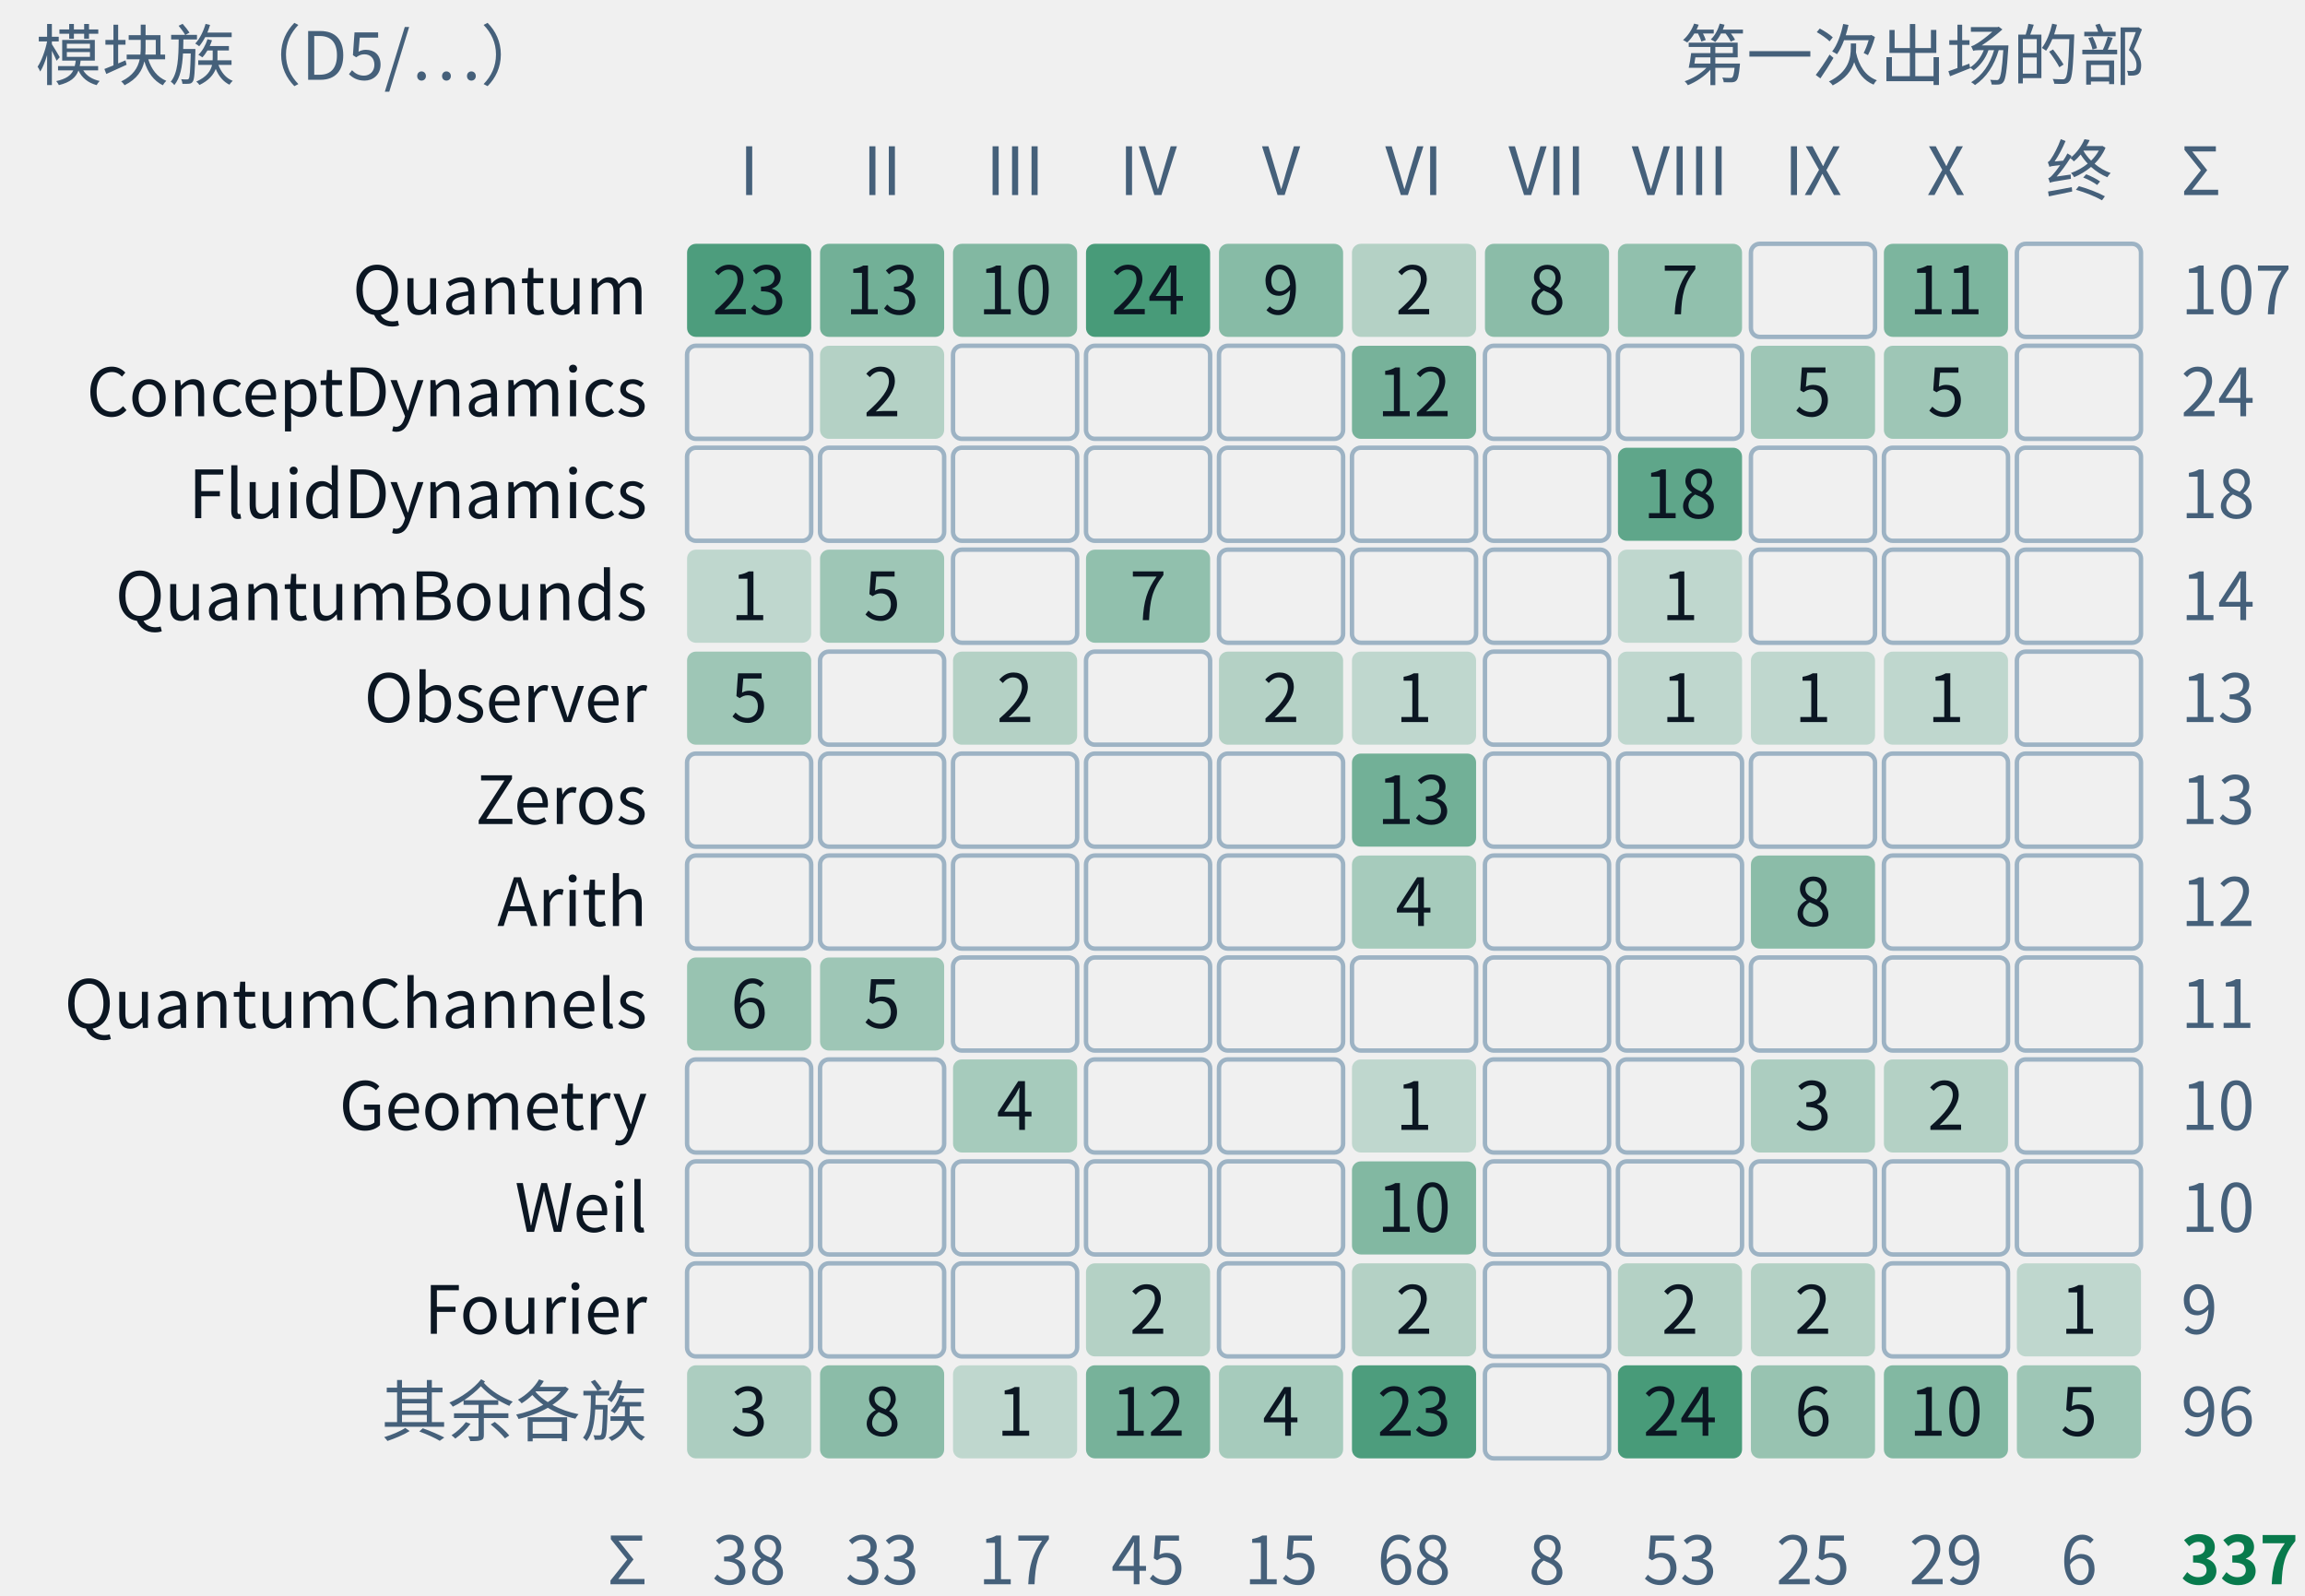
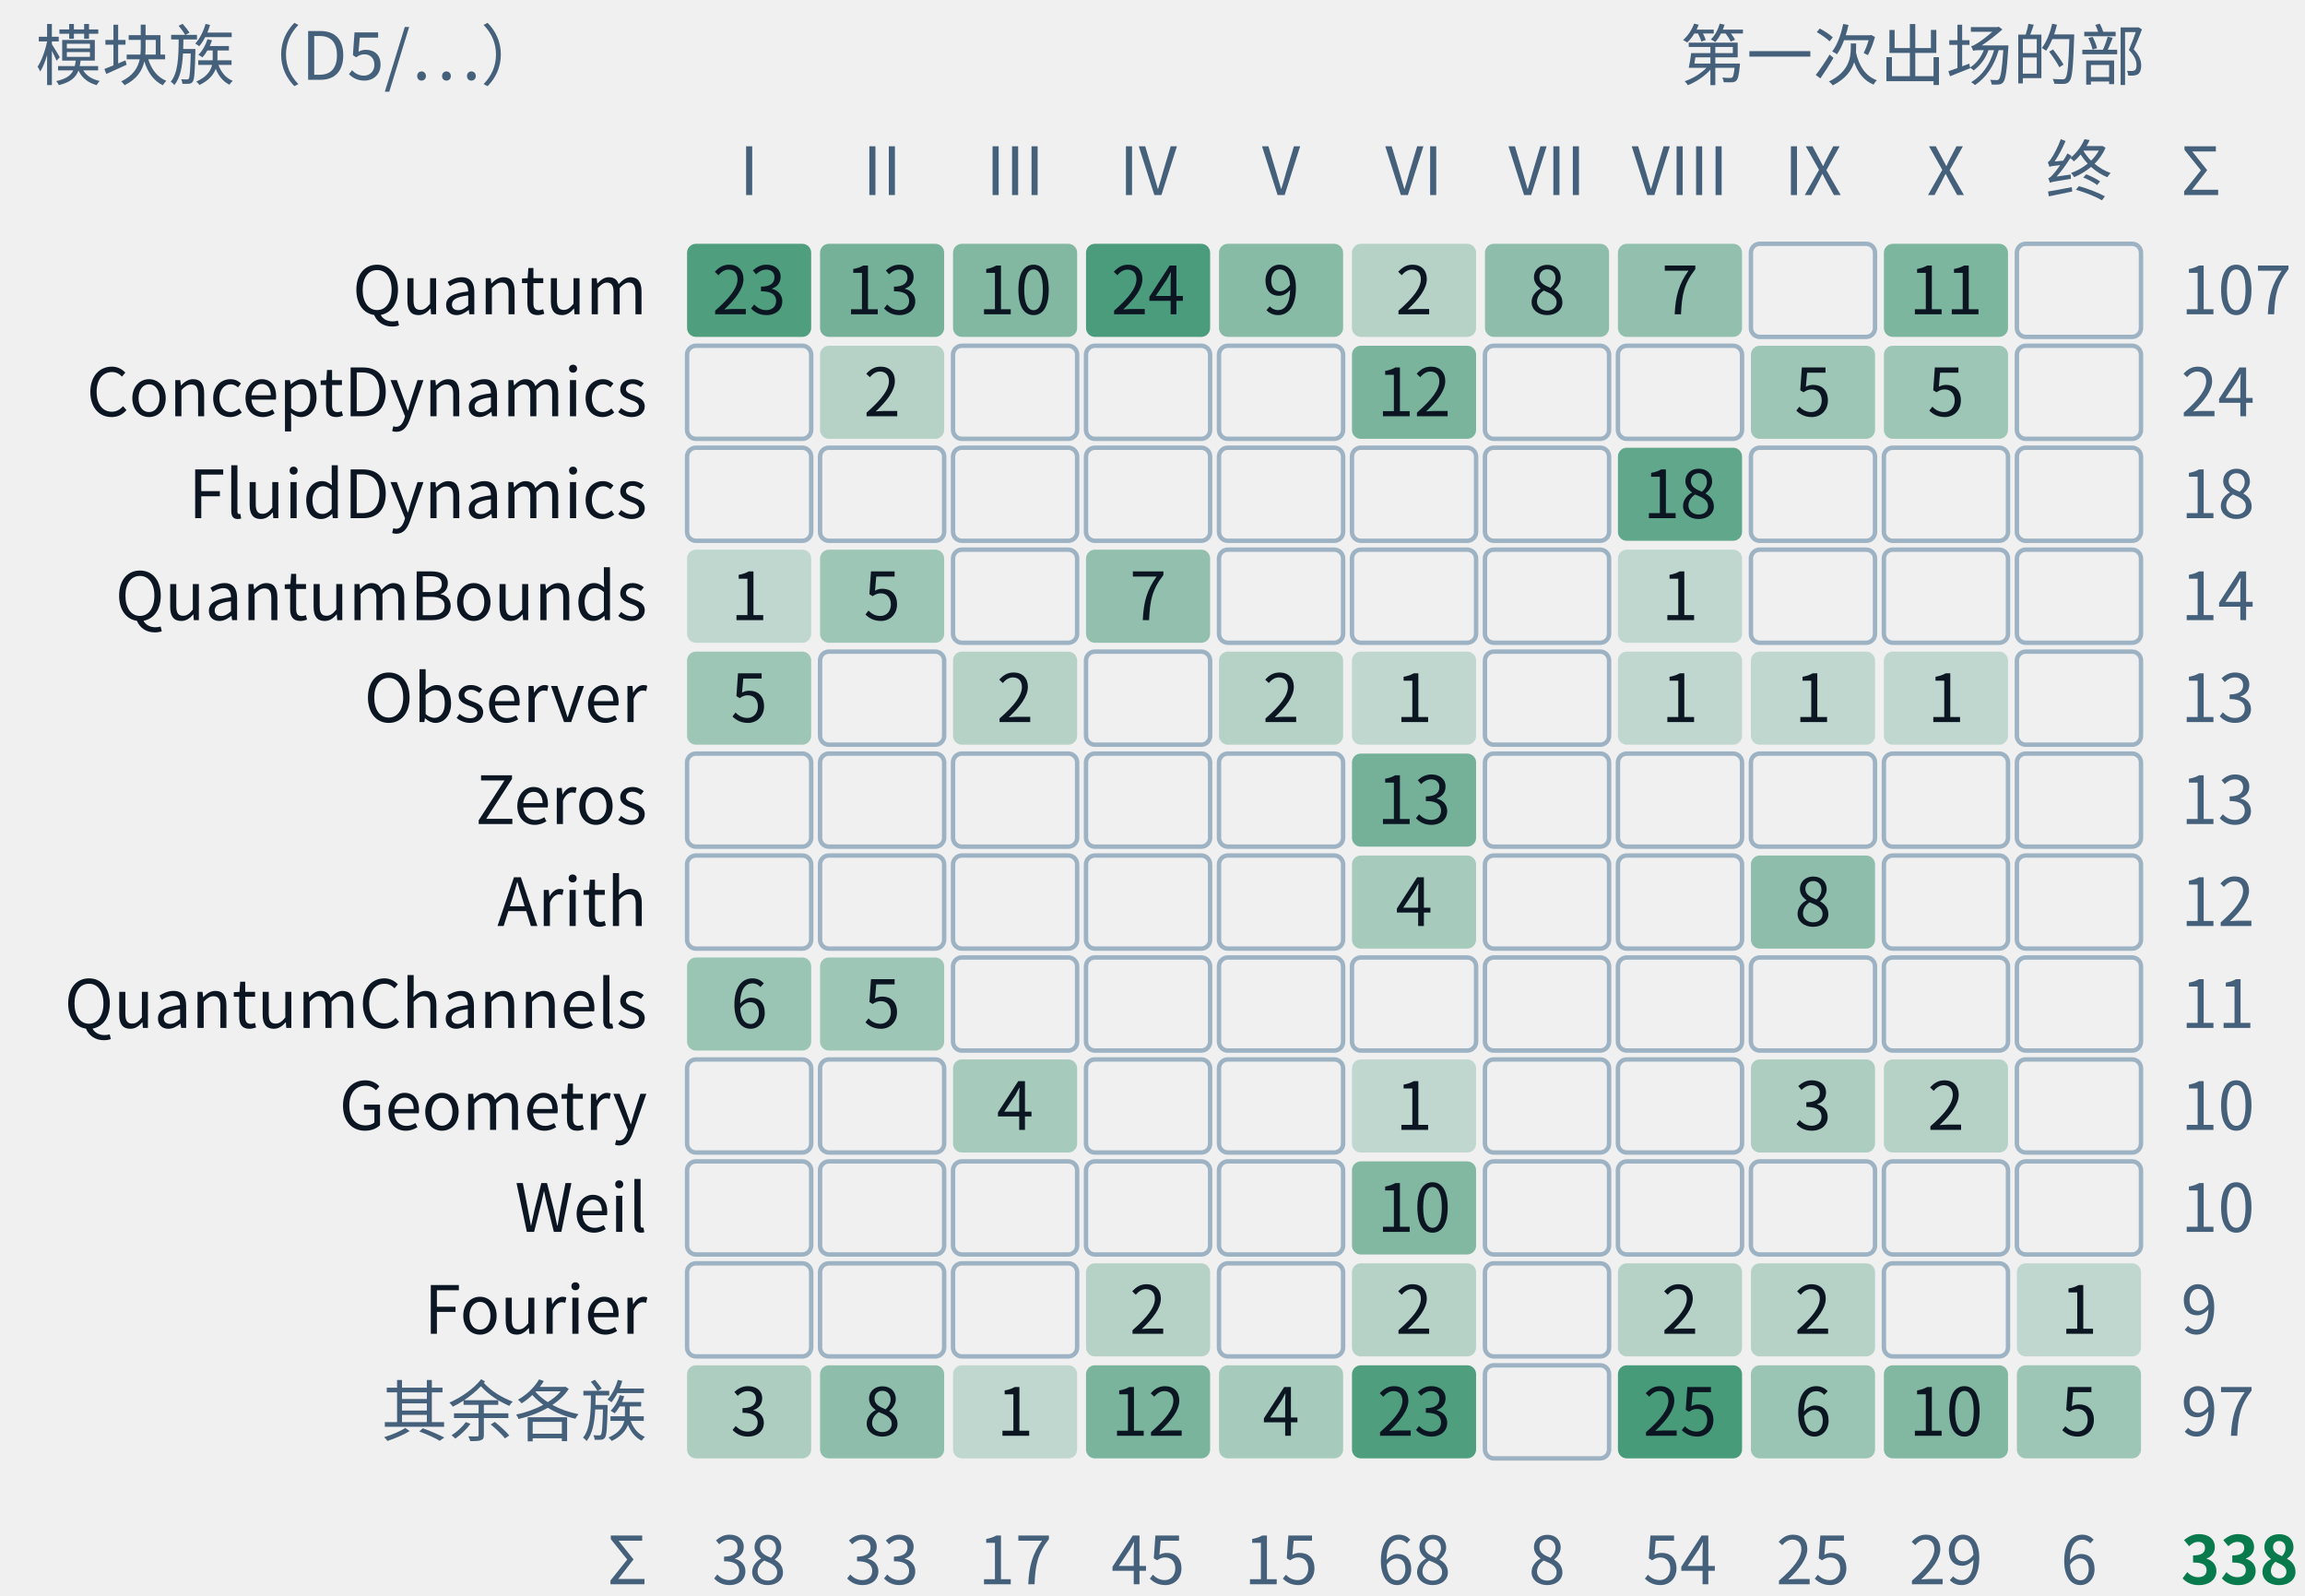
- <svg xmlns="http://www.w3.org/2000/svg" class="tr-fig" data-tr-fig="appc-modules-by-part" data-lang="zh" viewBox="0 0 520 360" width="520" height="360" font-family="'Noto Sans SC', 'Noto Sans CJK SC', 'Source Sans 3', 'PingFang SC', 'Microsoft YaHei', system-ui, sans-serif" role="img" aria-label="模块族与首次出场的部的计数格。行是 Quantum、ConceptDynamics、FluidDynamics、QuantumBounds、Observer、Zeros、Arith、QuantumChannels、Geometry、Weil、Fourier 与其余各族；列是第一至第十部与终章、附录。每格数字为条数，空格为零，合计 337 条。图不表示证明依赖。">
+ <svg xmlns="http://www.w3.org/2000/svg" class="tr-fig" data-tr-fig="appc-modules-by-part" data-lang="zh" viewBox="0 0 520 360" width="520" height="360" font-family="'Noto Sans SC', 'Noto Sans CJK SC', 'Source Sans 3', 'PingFang SC', 'Microsoft YaHei', system-ui, sans-serif" role="img" aria-label="模块族与首次出场的部的计数格。行是 Quantum、ConceptDynamics、FluidDynamics、QuantumBounds、Observer、Zeros、Arith、QuantumChannels、Geometry、Weil、Fourier 与其余各族；列是第一至第十部与终章、附录。每格数字为条数，空格为零，合计 338 条。图不表示证明依赖。">
  <style>.ts-ink{stroke:#0b1622}.tf-ink{fill:#0b1622}.ts-dim{stroke:#45607a}.tf-dim{fill:#45607a}.ts-faint{stroke:#9db3c4}.tf-faint{fill:#9db3c4}.ts-edge{stroke:#b9d0dd}.tf-edge{fill:#b9d0dd}.ts-hot{stroke:#5f9bb5}.tf-hot{fill:#5f9bb5}.ts-bg{stroke:#ffffff}.tf-bg{fill:#ffffff}.ts-panel{stroke:#eef5f9}.tf-panel{fill:#eef5f9}.ts-sheet{stroke:#f7fbfd}.tf-sheet{fill:#f7fbfd}.ts-cyan{stroke:#007c8a}.tf-cyan{fill:#007c8a}.ts-magenta{stroke:#b0128f}.tf-magenta{fill:#b0128f}.ts-amber{stroke:#946200}.tf-amber{fill:#946200}.ts-violet{stroke:#5a45c8}.tf-violet{fill:#5a45c8}.ts-ok{stroke:#087a4c}.tf-ok{fill:#087a4c}.ts-warn{stroke:#c21f3a}.tf-warn{fill:#c21f3a}.ts-blue{stroke:#1d5fd0}.tf-blue{fill:#1d5fd0}.ts-orange{stroke:#b85410}.tf-orange{fill:#b85410}.ts-sigma{stroke:#28405a}.tf-sigma{fill:#28405a}@media (prefers-color-scheme:dark){.ts-ink{stroke:#d4efff}.tf-ink{fill:#d4efff}.ts-dim{stroke:#6f8ea5}.tf-dim{fill:#6f8ea5}.ts-faint{stroke:#34506a}.tf-faint{fill:#34506a}.ts-edge{stroke:#143049}.tf-edge{fill:#143049}.ts-hot{stroke:#1f5d7c}.tf-hot{fill:#1f5d7c}.ts-bg{stroke:#03060c}.tf-bg{fill:#03060c}.ts-panel{stroke:#07101b}.tf-panel{fill:#07101b}.ts-sheet{stroke:#050c16}.tf-sheet{fill:#050c16}.ts-cyan{stroke:#19f0ff}.tf-cyan{fill:#19f0ff}.ts-magenta{stroke:#ff2fd0}.tf-magenta{fill:#ff2fd0}.ts-amber{stroke:#ffc83d}.tf-amber{fill:#ffc83d}.ts-violet{stroke:#9d8cff}.tf-violet{fill:#9d8cff}.ts-ok{stroke:#46ffb2}.tf-ok{fill:#46ffb2}.ts-warn{stroke:#ff5064}.tf-warn{fill:#ff5064}.ts-blue{stroke:#2a7bff}.tf-blue{fill:#2a7bff}.ts-orange{stroke:#ff8a3c}.tf-orange{fill:#ff8a3c}.ts-sigma{stroke:#cfe3ff}.tf-sigma{fill:#cfe3ff}}</style>
  <text class="tf-dim" x="8" y="18" font-size="15">模块族（D5/…）</text>
  <text class="tf-dim" x="484" y="18" font-size="15" text-anchor="end">第一次出场的部</text>
  <text class="tf-dim" x="169" y="44" font-size="15" text-anchor="middle">I</text>
  <text class="tf-dim" x="199" y="44" font-size="15" text-anchor="middle">II</text>
  <text class="tf-dim" x="229" y="44" font-size="15" text-anchor="middle">III</text>
  <text class="tf-dim" x="259" y="44" font-size="15" text-anchor="middle">IV</text>
  <text class="tf-dim" x="289" y="44" font-size="15" text-anchor="middle">V</text>
  <text class="tf-dim" x="319" y="44" font-size="15" text-anchor="middle">VI</text>
  <text class="tf-dim" x="349" y="44" font-size="15" text-anchor="middle">VII</text>
  <text class="tf-dim" x="379" y="44" font-size="15" text-anchor="middle">VIII</text>
  <text class="tf-dim" x="409" y="44" font-size="15" text-anchor="middle">IX</text>
  <text class="tf-dim" x="439" y="44" font-size="15" text-anchor="middle">X</text>
  <text class="tf-dim" x="469" y="44" font-size="15" text-anchor="middle">终</text>
  <text class="tf-ink" x="146" y="70.9" font-size="15" text-anchor="end">Quantum</text>
-   <rect x="155" y="55" width="28" height="21" rx="2" class="tf-ok" fill-opacity="0.7" />
+   <rect x="155" y="55" width="28" height="21" rx="2" class="tf-ok" fill-opacity="0.69" />
  <text class="tf-ink" x="169" y="70.9" font-size="15" text-anchor="middle">23</text>
-   <rect x="185" y="55" width="28" height="21" rx="2" class="tf-ok" fill-opacity="0.54" />
+   <rect x="185" y="55" width="28" height="21" rx="2" class="tf-ok" fill-opacity="0.53" />
  <text class="tf-ink" x="199" y="70.9" font-size="15" text-anchor="middle">13</text>
  <rect x="215" y="55" width="28" height="21" rx="2" class="tf-ok" fill-opacity="0.47" />
  <text class="tf-ink" x="229" y="70.9" font-size="15" text-anchor="middle">10</text>
-   <rect x="245" y="55" width="28" height="21" rx="2" class="tf-ok" fill-opacity="0.72" />
+   <rect x="245" y="55" width="28" height="21" rx="2" class="tf-ok" fill-opacity="0.71" />
  <text class="tf-ink" x="259" y="70.9" font-size="15" text-anchor="middle">24</text>
  <rect x="275" y="55" width="28" height="21" rx="2" class="tf-ok" fill-opacity="0.45" />
  <text class="tf-ink" x="289" y="70.9" font-size="15" text-anchor="middle">9</text>
-   <rect x="305" y="55" width="28" height="21" rx="2" class="tf-ok" fill-opacity="0.26" />
+   <rect x="305" y="55" width="28" height="21" rx="2" class="tf-ok" fill-opacity="0.25" />
  <text class="tf-ink" x="319" y="70.9" font-size="15" text-anchor="middle">2</text>
-   <rect x="335" y="55" width="28" height="21" rx="2" class="tf-ok" fill-opacity="0.43" />
+   <rect x="335" y="55" width="28" height="21" rx="2" class="tf-ok" fill-opacity="0.42" />
  <text class="tf-ink" x="349" y="70.9" font-size="15" text-anchor="middle">8</text>
-   <rect x="365" y="55" width="28" height="21" rx="2" class="tf-ok" fill-opacity="0.41" />
+   <rect x="365" y="55" width="28" height="21" rx="2" class="tf-ok" fill-opacity="0.4" />
  <text class="tf-ink" x="379" y="70.9" font-size="15" text-anchor="middle">7</text>
  <rect x="395" y="55" width="28" height="21" rx="2" class="ts-faint" stroke-width="1" fill="none" />
-   <rect x="425" y="55" width="28" height="21" rx="2" class="tf-ok" fill-opacity="0.5" />
+   <rect x="425" y="55" width="28" height="21" rx="2" class="tf-ok" fill-opacity="0.49" />
  <text class="tf-ink" x="439" y="70.9" font-size="15" text-anchor="middle">11</text>
  <rect x="455" y="55" width="28" height="21" rx="2" class="ts-faint" stroke-width="1" fill="none" />
  <text class="tf-dim" x="492" y="70.9" font-size="15">107</text>
  <text class="tf-ink" x="146" y="93.9" font-size="15" text-anchor="end">ConceptDynamics</text>
  <rect x="155" y="78" width="28" height="21" rx="2" class="ts-faint" stroke-width="1" fill="none" />
-   <rect x="185" y="78" width="28" height="21" rx="2" class="tf-ok" fill-opacity="0.26" />
+   <rect x="185" y="78" width="28" height="21" rx="2" class="tf-ok" fill-opacity="0.25" />
  <text class="tf-ink" x="199" y="93.9" font-size="15" text-anchor="middle">2</text>
  <rect x="215" y="78" width="28" height="21" rx="2" class="ts-faint" stroke-width="1" fill="none" />
  <rect x="245" y="78" width="28" height="21" rx="2" class="ts-faint" stroke-width="1" fill="none" />
  <rect x="275" y="78" width="28" height="21" rx="2" class="ts-faint" stroke-width="1" fill="none" />
-   <rect x="305" y="78" width="28" height="21" rx="2" class="tf-ok" fill-opacity="0.52" />
+   <rect x="305" y="78" width="28" height="21" rx="2" class="tf-ok" fill-opacity="0.51" />
  <text class="tf-ink" x="319" y="93.9" font-size="15" text-anchor="middle">12</text>
  <rect x="335" y="78" width="28" height="21" rx="2" class="ts-faint" stroke-width="1" fill="none" />
  <rect x="365" y="78" width="28" height="21" rx="2" class="ts-faint" stroke-width="1" fill="none" />
  <rect x="395" y="78" width="28" height="21" rx="2" class="tf-ok" fill-opacity="0.35" />
  <text class="tf-ink" x="409" y="93.9" font-size="15" text-anchor="middle">5</text>
  <rect x="425" y="78" width="28" height="21" rx="2" class="tf-ok" fill-opacity="0.35" />
  <text class="tf-ink" x="439" y="93.9" font-size="15" text-anchor="middle">5</text>
  <rect x="455" y="78" width="28" height="21" rx="2" class="ts-faint" stroke-width="1" fill="none" />
  <text class="tf-dim" x="492" y="93.9" font-size="15">24</text>
  <text class="tf-ink" x="146" y="116.9" font-size="15" text-anchor="end">FluidDynamics</text>
  <rect x="155" y="101" width="28" height="21" rx="2" class="ts-faint" stroke-width="1" fill="none" />
  <rect x="185" y="101" width="28" height="21" rx="2" class="ts-faint" stroke-width="1" fill="none" />
  <rect x="215" y="101" width="28" height="21" rx="2" class="ts-faint" stroke-width="1" fill="none" />
  <rect x="245" y="101" width="28" height="21" rx="2" class="ts-faint" stroke-width="1" fill="none" />
  <rect x="275" y="101" width="28" height="21" rx="2" class="ts-faint" stroke-width="1" fill="none" />
  <rect x="305" y="101" width="28" height="21" rx="2" class="ts-faint" stroke-width="1" fill="none" />
  <rect x="335" y="101" width="28" height="21" rx="2" class="ts-faint" stroke-width="1" fill="none" />
-   <rect x="365" y="101" width="28" height="21" rx="2" class="tf-ok" fill-opacity="0.62" />
+   <rect x="365" y="101" width="28" height="21" rx="2" class="tf-ok" fill-opacity="0.61" />
  <text class="tf-ink" x="379" y="116.9" font-size="15" text-anchor="middle">18</text>
  <rect x="395" y="101" width="28" height="21" rx="2" class="ts-faint" stroke-width="1" fill="none" />
  <rect x="425" y="101" width="28" height="21" rx="2" class="ts-faint" stroke-width="1" fill="none" />
  <rect x="455" y="101" width="28" height="21" rx="2" class="ts-faint" stroke-width="1" fill="none" />
  <text class="tf-dim" x="492" y="116.9" font-size="15">18</text>
  <text class="tf-ink" x="146" y="139.9" font-size="15" text-anchor="end">QuantumBounds</text>
  <rect x="155" y="124" width="28" height="21" rx="2" class="tf-ok" fill-opacity="0.21" />
  <text class="tf-ink" x="169" y="139.9" font-size="15" text-anchor="middle">1</text>
  <rect x="185" y="124" width="28" height="21" rx="2" class="tf-ok" fill-opacity="0.35" />
  <text class="tf-ink" x="199" y="139.9" font-size="15" text-anchor="middle">5</text>
  <rect x="215" y="124" width="28" height="21" rx="2" class="ts-faint" stroke-width="1" fill="none" />
-   <rect x="245" y="124" width="28" height="21" rx="2" class="tf-ok" fill-opacity="0.41" />
+   <rect x="245" y="124" width="28" height="21" rx="2" class="tf-ok" fill-opacity="0.4" />
  <text class="tf-ink" x="259" y="139.9" font-size="15" text-anchor="middle">7</text>
  <rect x="275" y="124" width="28" height="21" rx="2" class="ts-faint" stroke-width="1" fill="none" />
  <rect x="305" y="124" width="28" height="21" rx="2" class="ts-faint" stroke-width="1" fill="none" />
  <rect x="335" y="124" width="28" height="21" rx="2" class="ts-faint" stroke-width="1" fill="none" />
  <rect x="365" y="124" width="28" height="21" rx="2" class="tf-ok" fill-opacity="0.21" />
  <text class="tf-ink" x="379" y="139.9" font-size="15" text-anchor="middle">1</text>
  <rect x="395" y="124" width="28" height="21" rx="2" class="ts-faint" stroke-width="1" fill="none" />
  <rect x="425" y="124" width="28" height="21" rx="2" class="ts-faint" stroke-width="1" fill="none" />
  <rect x="455" y="124" width="28" height="21" rx="2" class="ts-faint" stroke-width="1" fill="none" />
  <text class="tf-dim" x="492" y="139.9" font-size="15">14</text>
  <text class="tf-ink" x="146" y="162.9" font-size="15" text-anchor="end">Observer</text>
  <rect x="155" y="147" width="28" height="21" rx="2" class="tf-ok" fill-opacity="0.35" />
  <text class="tf-ink" x="169" y="162.9" font-size="15" text-anchor="middle">5</text>
  <rect x="185" y="147" width="28" height="21" rx="2" class="ts-faint" stroke-width="1" fill="none" />
-   <rect x="215" y="147" width="28" height="21" rx="2" class="tf-ok" fill-opacity="0.26" />
+   <rect x="215" y="147" width="28" height="21" rx="2" class="tf-ok" fill-opacity="0.25" />
  <text class="tf-ink" x="229" y="162.9" font-size="15" text-anchor="middle">2</text>
  <rect x="245" y="147" width="28" height="21" rx="2" class="ts-faint" stroke-width="1" fill="none" />
-   <rect x="275" y="147" width="28" height="21" rx="2" class="tf-ok" fill-opacity="0.26" />
+   <rect x="275" y="147" width="28" height="21" rx="2" class="tf-ok" fill-opacity="0.25" />
  <text class="tf-ink" x="289" y="162.9" font-size="15" text-anchor="middle">2</text>
  <rect x="305" y="147" width="28" height="21" rx="2" class="tf-ok" fill-opacity="0.21" />
  <text class="tf-ink" x="319" y="162.9" font-size="15" text-anchor="middle">1</text>
  <rect x="335" y="147" width="28" height="21" rx="2" class="ts-faint" stroke-width="1" fill="none" />
  <rect x="365" y="147" width="28" height="21" rx="2" class="tf-ok" fill-opacity="0.21" />
  <text class="tf-ink" x="379" y="162.9" font-size="15" text-anchor="middle">1</text>
  <rect x="395" y="147" width="28" height="21" rx="2" class="tf-ok" fill-opacity="0.21" />
  <text class="tf-ink" x="409" y="162.9" font-size="15" text-anchor="middle">1</text>
  <rect x="425" y="147" width="28" height="21" rx="2" class="tf-ok" fill-opacity="0.21" />
  <text class="tf-ink" x="439" y="162.9" font-size="15" text-anchor="middle">1</text>
  <rect x="455" y="147" width="28" height="21" rx="2" class="ts-faint" stroke-width="1" fill="none" />
  <text class="tf-dim" x="492" y="162.9" font-size="15">13</text>
  <text class="tf-ink" x="146" y="185.9" font-size="15" text-anchor="end">Zeros</text>
  <rect x="155" y="170" width="28" height="21" rx="2" class="ts-faint" stroke-width="1" fill="none" />
  <rect x="185" y="170" width="28" height="21" rx="2" class="ts-faint" stroke-width="1" fill="none" />
  <rect x="215" y="170" width="28" height="21" rx="2" class="ts-faint" stroke-width="1" fill="none" />
  <rect x="245" y="170" width="28" height="21" rx="2" class="ts-faint" stroke-width="1" fill="none" />
  <rect x="275" y="170" width="28" height="21" rx="2" class="ts-faint" stroke-width="1" fill="none" />
-   <rect x="305" y="170" width="28" height="21" rx="2" class="tf-ok" fill-opacity="0.54" />
+   <rect x="305" y="170" width="28" height="21" rx="2" class="tf-ok" fill-opacity="0.53" />
  <text class="tf-ink" x="319" y="185.9" font-size="15" text-anchor="middle">13</text>
  <rect x="335" y="170" width="28" height="21" rx="2" class="ts-faint" stroke-width="1" fill="none" />
  <rect x="365" y="170" width="28" height="21" rx="2" class="ts-faint" stroke-width="1" fill="none" />
  <rect x="395" y="170" width="28" height="21" rx="2" class="ts-faint" stroke-width="1" fill="none" />
  <rect x="425" y="170" width="28" height="21" rx="2" class="ts-faint" stroke-width="1" fill="none" />
  <rect x="455" y="170" width="28" height="21" rx="2" class="ts-faint" stroke-width="1" fill="none" />
  <text class="tf-dim" x="492" y="185.9" font-size="15">13</text>
  <text class="tf-ink" x="146" y="208.9" font-size="15" text-anchor="end">Arith</text>
  <rect x="155" y="193" width="28" height="21" rx="2" class="ts-faint" stroke-width="1" fill="none" />
  <rect x="185" y="193" width="28" height="21" rx="2" class="ts-faint" stroke-width="1" fill="none" />
  <rect x="215" y="193" width="28" height="21" rx="2" class="ts-faint" stroke-width="1" fill="none" />
  <rect x="245" y="193" width="28" height="21" rx="2" class="ts-faint" stroke-width="1" fill="none" />
  <rect x="275" y="193" width="28" height="21" rx="2" class="ts-faint" stroke-width="1" fill="none" />
  <rect x="305" y="193" width="28" height="21" rx="2" class="tf-ok" fill-opacity="0.32" />
  <text class="tf-ink" x="319" y="208.9" font-size="15" text-anchor="middle">4</text>
  <rect x="335" y="193" width="28" height="21" rx="2" class="ts-faint" stroke-width="1" fill="none" />
  <rect x="365" y="193" width="28" height="21" rx="2" class="ts-faint" stroke-width="1" fill="none" />
-   <rect x="395" y="193" width="28" height="21" rx="2" class="tf-ok" fill-opacity="0.43" />
+   <rect x="395" y="193" width="28" height="21" rx="2" class="tf-ok" fill-opacity="0.42" />
  <text class="tf-ink" x="409" y="208.9" font-size="15" text-anchor="middle">8</text>
  <rect x="425" y="193" width="28" height="21" rx="2" class="ts-faint" stroke-width="1" fill="none" />
  <rect x="455" y="193" width="28" height="21" rx="2" class="ts-faint" stroke-width="1" fill="none" />
  <text class="tf-dim" x="492" y="208.9" font-size="15">12</text>
  <text class="tf-ink" x="146" y="231.9" font-size="15" text-anchor="end">QuantumChannels</text>
-   <rect x="155" y="216" width="28" height="21" rx="2" class="tf-ok" fill-opacity="0.38" />
+   <rect x="155" y="216" width="28" height="21" rx="2" class="tf-ok" fill-opacity="0.37" />
  <text class="tf-ink" x="169" y="231.9" font-size="15" text-anchor="middle">6</text>
  <rect x="185" y="216" width="28" height="21" rx="2" class="tf-ok" fill-opacity="0.35" />
  <text class="tf-ink" x="199" y="231.9" font-size="15" text-anchor="middle">5</text>
  <rect x="215" y="216" width="28" height="21" rx="2" class="ts-faint" stroke-width="1" fill="none" />
  <rect x="245" y="216" width="28" height="21" rx="2" class="ts-faint" stroke-width="1" fill="none" />
  <rect x="275" y="216" width="28" height="21" rx="2" class="ts-faint" stroke-width="1" fill="none" />
  <rect x="305" y="216" width="28" height="21" rx="2" class="ts-faint" stroke-width="1" fill="none" />
  <rect x="335" y="216" width="28" height="21" rx="2" class="ts-faint" stroke-width="1" fill="none" />
  <rect x="365" y="216" width="28" height="21" rx="2" class="ts-faint" stroke-width="1" fill="none" />
  <rect x="395" y="216" width="28" height="21" rx="2" class="ts-faint" stroke-width="1" fill="none" />
  <rect x="425" y="216" width="28" height="21" rx="2" class="ts-faint" stroke-width="1" fill="none" />
  <rect x="455" y="216" width="28" height="21" rx="2" class="ts-faint" stroke-width="1" fill="none" />
  <text class="tf-dim" x="492" y="231.9" font-size="15">11</text>
  <text class="tf-ink" x="146" y="254.9" font-size="15" text-anchor="end">Geometry</text>
  <rect x="155" y="239" width="28" height="21" rx="2" class="ts-faint" stroke-width="1" fill="none" />
  <rect x="185" y="239" width="28" height="21" rx="2" class="ts-faint" stroke-width="1" fill="none" />
  <rect x="215" y="239" width="28" height="21" rx="2" class="tf-ok" fill-opacity="0.32" />
  <text class="tf-ink" x="229" y="254.9" font-size="15" text-anchor="middle">4</text>
  <rect x="245" y="239" width="28" height="21" rx="2" class="ts-faint" stroke-width="1" fill="none" />
  <rect x="275" y="239" width="28" height="21" rx="2" class="ts-faint" stroke-width="1" fill="none" />
  <rect x="305" y="239" width="28" height="21" rx="2" class="tf-ok" fill-opacity="0.21" />
  <text class="tf-ink" x="319" y="254.9" font-size="15" text-anchor="middle">1</text>
  <rect x="335" y="239" width="28" height="21" rx="2" class="ts-faint" stroke-width="1" fill="none" />
  <rect x="365" y="239" width="28" height="21" rx="2" class="ts-faint" stroke-width="1" fill="none" />
  <rect x="395" y="239" width="28" height="21" rx="2" class="tf-ok" fill-opacity="0.29" />
  <text class="tf-ink" x="409" y="254.9" font-size="15" text-anchor="middle">3</text>
-   <rect x="425" y="239" width="28" height="21" rx="2" class="tf-ok" fill-opacity="0.26" />
+   <rect x="425" y="239" width="28" height="21" rx="2" class="tf-ok" fill-opacity="0.25" />
  <text class="tf-ink" x="439" y="254.9" font-size="15" text-anchor="middle">2</text>
  <rect x="455" y="239" width="28" height="21" rx="2" class="ts-faint" stroke-width="1" fill="none" />
  <text class="tf-dim" x="492" y="254.9" font-size="15">10</text>
  <text class="tf-ink" x="146" y="277.9" font-size="15" text-anchor="end">Weil</text>
  <rect x="155" y="262" width="28" height="21" rx="2" class="ts-faint" stroke-width="1" fill="none" />
  <rect x="185" y="262" width="28" height="21" rx="2" class="ts-faint" stroke-width="1" fill="none" />
  <rect x="215" y="262" width="28" height="21" rx="2" class="ts-faint" stroke-width="1" fill="none" />
  <rect x="245" y="262" width="28" height="21" rx="2" class="ts-faint" stroke-width="1" fill="none" />
  <rect x="275" y="262" width="28" height="21" rx="2" class="ts-faint" stroke-width="1" fill="none" />
  <rect x="305" y="262" width="28" height="21" rx="2" class="tf-ok" fill-opacity="0.47" />
  <text class="tf-ink" x="319" y="277.9" font-size="15" text-anchor="middle">10</text>
  <rect x="335" y="262" width="28" height="21" rx="2" class="ts-faint" stroke-width="1" fill="none" />
  <rect x="365" y="262" width="28" height="21" rx="2" class="ts-faint" stroke-width="1" fill="none" />
  <rect x="395" y="262" width="28" height="21" rx="2" class="ts-faint" stroke-width="1" fill="none" />
  <rect x="425" y="262" width="28" height="21" rx="2" class="ts-faint" stroke-width="1" fill="none" />
  <rect x="455" y="262" width="28" height="21" rx="2" class="ts-faint" stroke-width="1" fill="none" />
  <text class="tf-dim" x="492" y="277.9" font-size="15">10</text>
  <text class="tf-ink" x="146" y="300.9" font-size="15" text-anchor="end">Fourier</text>
  <rect x="155" y="285" width="28" height="21" rx="2" class="ts-faint" stroke-width="1" fill="none" />
  <rect x="185" y="285" width="28" height="21" rx="2" class="ts-faint" stroke-width="1" fill="none" />
  <rect x="215" y="285" width="28" height="21" rx="2" class="ts-faint" stroke-width="1" fill="none" />
-   <rect x="245" y="285" width="28" height="21" rx="2" class="tf-ok" fill-opacity="0.26" />
+   <rect x="245" y="285" width="28" height="21" rx="2" class="tf-ok" fill-opacity="0.25" />
  <text class="tf-ink" x="259" y="300.9" font-size="15" text-anchor="middle">2</text>
  <rect x="275" y="285" width="28" height="21" rx="2" class="ts-faint" stroke-width="1" fill="none" />
-   <rect x="305" y="285" width="28" height="21" rx="2" class="tf-ok" fill-opacity="0.26" />
+   <rect x="305" y="285" width="28" height="21" rx="2" class="tf-ok" fill-opacity="0.25" />
  <text class="tf-ink" x="319" y="300.9" font-size="15" text-anchor="middle">2</text>
  <rect x="335" y="285" width="28" height="21" rx="2" class="ts-faint" stroke-width="1" fill="none" />
-   <rect x="365" y="285" width="28" height="21" rx="2" class="tf-ok" fill-opacity="0.26" />
+   <rect x="365" y="285" width="28" height="21" rx="2" class="tf-ok" fill-opacity="0.25" />
  <text class="tf-ink" x="379" y="300.9" font-size="15" text-anchor="middle">2</text>
-   <rect x="395" y="285" width="28" height="21" rx="2" class="tf-ok" fill-opacity="0.26" />
+   <rect x="395" y="285" width="28" height="21" rx="2" class="tf-ok" fill-opacity="0.25" />
  <text class="tf-ink" x="409" y="300.9" font-size="15" text-anchor="middle">2</text>
  <rect x="425" y="285" width="28" height="21" rx="2" class="ts-faint" stroke-width="1" fill="none" />
  <rect x="455" y="285" width="28" height="21" rx="2" class="tf-ok" fill-opacity="0.21" />
  <text class="tf-ink" x="469" y="300.9" font-size="15" text-anchor="middle">1</text>
  <text class="tf-dim" x="492" y="300.9" font-size="15">9</text>
  <text class="tf-dim" x="146" y="323.9" font-size="15" text-anchor="end">其余各族</text>
  <rect x="155" y="308" width="28" height="21" rx="2" class="tf-ok" fill-opacity="0.29" />
  <text class="tf-ink" x="169" y="323.9" font-size="15" text-anchor="middle">3</text>
-   <rect x="185" y="308" width="28" height="21" rx="2" class="tf-ok" fill-opacity="0.43" />
+   <rect x="185" y="308" width="28" height="21" rx="2" class="tf-ok" fill-opacity="0.42" />
  <text class="tf-ink" x="199" y="323.9" font-size="15" text-anchor="middle">8</text>
  <rect x="215" y="308" width="28" height="21" rx="2" class="tf-ok" fill-opacity="0.21" />
  <text class="tf-ink" x="229" y="323.9" font-size="15" text-anchor="middle">1</text>
-   <rect x="245" y="308" width="28" height="21" rx="2" class="tf-ok" fill-opacity="0.52" />
+   <rect x="245" y="308" width="28" height="21" rx="2" class="tf-ok" fill-opacity="0.51" />
  <text class="tf-ink" x="259" y="323.9" font-size="15" text-anchor="middle">12</text>
  <rect x="275" y="308" width="28" height="21" rx="2" class="tf-ok" fill-opacity="0.32" />
  <text class="tf-ink" x="289" y="323.9" font-size="15" text-anchor="middle">4</text>
-   <rect x="305" y="308" width="28" height="21" rx="2" class="tf-ok" fill-opacity="0.7" />
+   <rect x="305" y="308" width="28" height="21" rx="2" class="tf-ok" fill-opacity="0.69" />
  <text class="tf-ink" x="319" y="323.9" font-size="15" text-anchor="middle">23</text>
  <rect x="335" y="308" width="28" height="21" rx="2" class="ts-faint" stroke-width="1" fill="none" />
  <rect x="365" y="308" width="28" height="21" rx="2" class="tf-ok" fill-opacity="0.72" />
-   <text class="tf-ink" x="379" y="323.9" font-size="15" text-anchor="middle">24</text>
-   <rect x="395" y="308" width="28" height="21" rx="2" class="tf-ok" fill-opacity="0.38" />
+   <text class="tf-ink" x="379" y="323.9" font-size="15" text-anchor="middle">25</text>
+   <rect x="395" y="308" width="28" height="21" rx="2" class="tf-ok" fill-opacity="0.37" />
  <text class="tf-ink" x="409" y="323.9" font-size="15" text-anchor="middle">6</text>
  <rect x="425" y="308" width="28" height="21" rx="2" class="tf-ok" fill-opacity="0.47" />
  <text class="tf-ink" x="439" y="323.9" font-size="15" text-anchor="middle">10</text>
  <rect x="455" y="308" width="28" height="21" rx="2" class="tf-ok" fill-opacity="0.35" />
  <text class="tf-ink" x="469" y="323.9" font-size="15" text-anchor="middle">5</text>
-   <text class="tf-dim" x="492" y="323.9" font-size="15">96</text>
+   <text class="tf-dim" x="492" y="323.9" font-size="15">97</text>
  <text class="tf-dim" x="492" y="44" font-size="15">Σ</text>
  <text class="tf-dim" x="146" y="357.4" font-size="15" text-anchor="end">Σ</text>
  <text class="tf-dim" x="169" y="357.4" font-size="15" text-anchor="middle">38</text>
  <text class="tf-dim" x="199" y="357.4" font-size="15" text-anchor="middle">33</text>
  <text class="tf-dim" x="229" y="357.4" font-size="15" text-anchor="middle">17</text>
  <text class="tf-dim" x="259" y="357.4" font-size="15" text-anchor="middle">45</text>
  <text class="tf-dim" x="289" y="357.4" font-size="15" text-anchor="middle">15</text>
  <text class="tf-dim" x="319" y="357.4" font-size="15" text-anchor="middle">68</text>
  <text class="tf-dim" x="349" y="357.4" font-size="15" text-anchor="middle">8</text>
-   <text class="tf-dim" x="379" y="357.4" font-size="15" text-anchor="middle">53</text>
+   <text class="tf-dim" x="379" y="357.4" font-size="15" text-anchor="middle">54</text>
  <text class="tf-dim" x="409" y="357.4" font-size="15" text-anchor="middle">25</text>
  <text class="tf-dim" x="439" y="357.4" font-size="15" text-anchor="middle">29</text>
  <text class="tf-dim" x="469" y="357.4" font-size="15" text-anchor="middle">6</text>
-   <text class="tf-ok" x="492" y="357.4" font-size="15" font-weight="600">337</text>
+   <text class="tf-ok" x="492" y="357.4" font-size="15" font-weight="600">338</text>
</svg>
